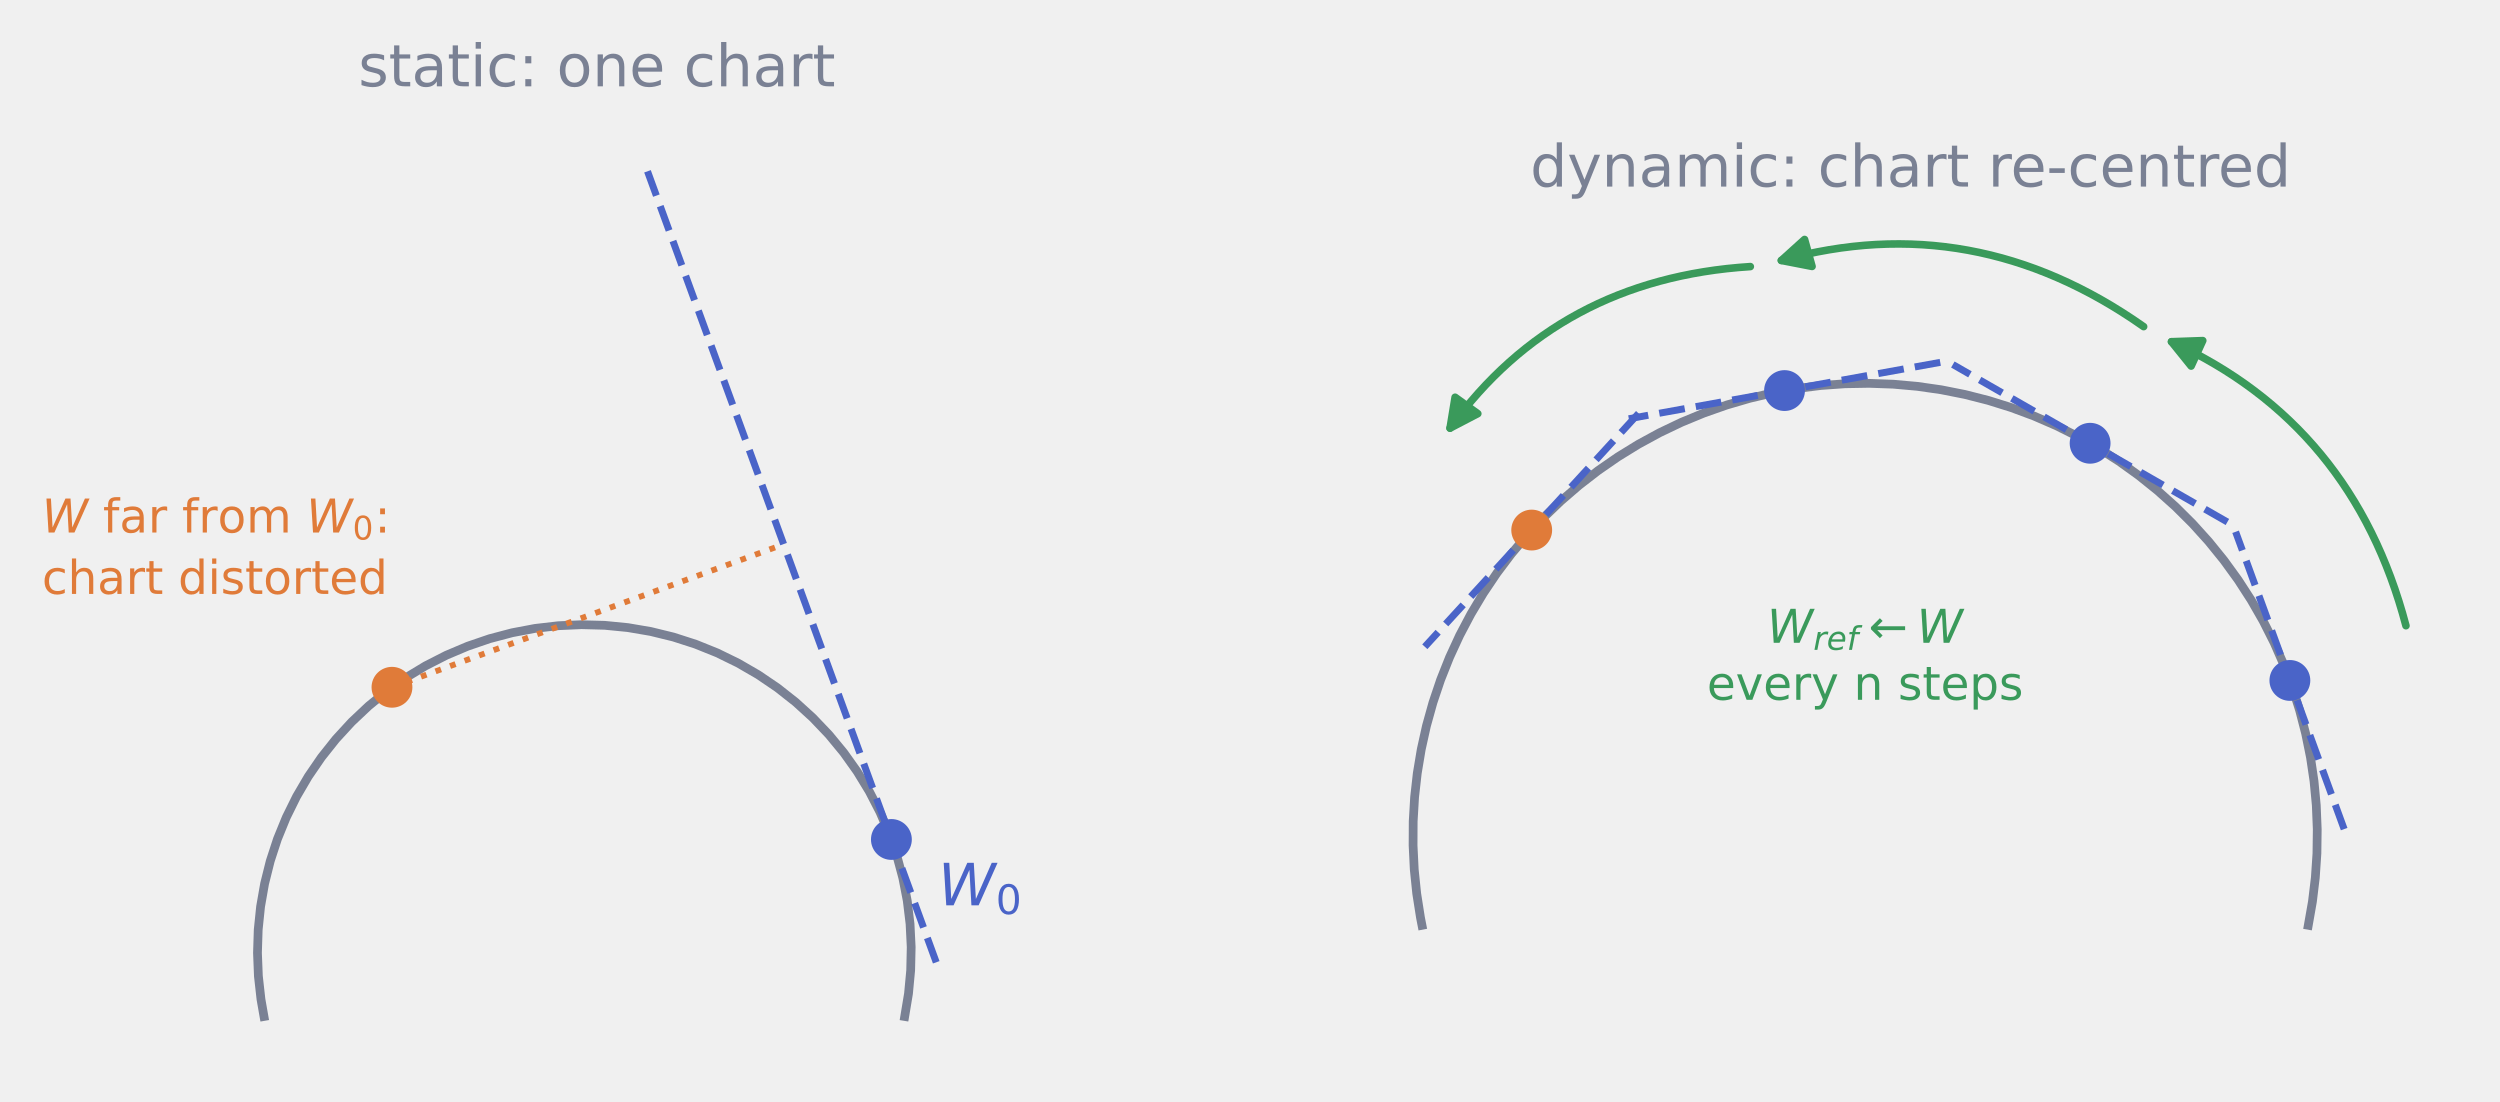
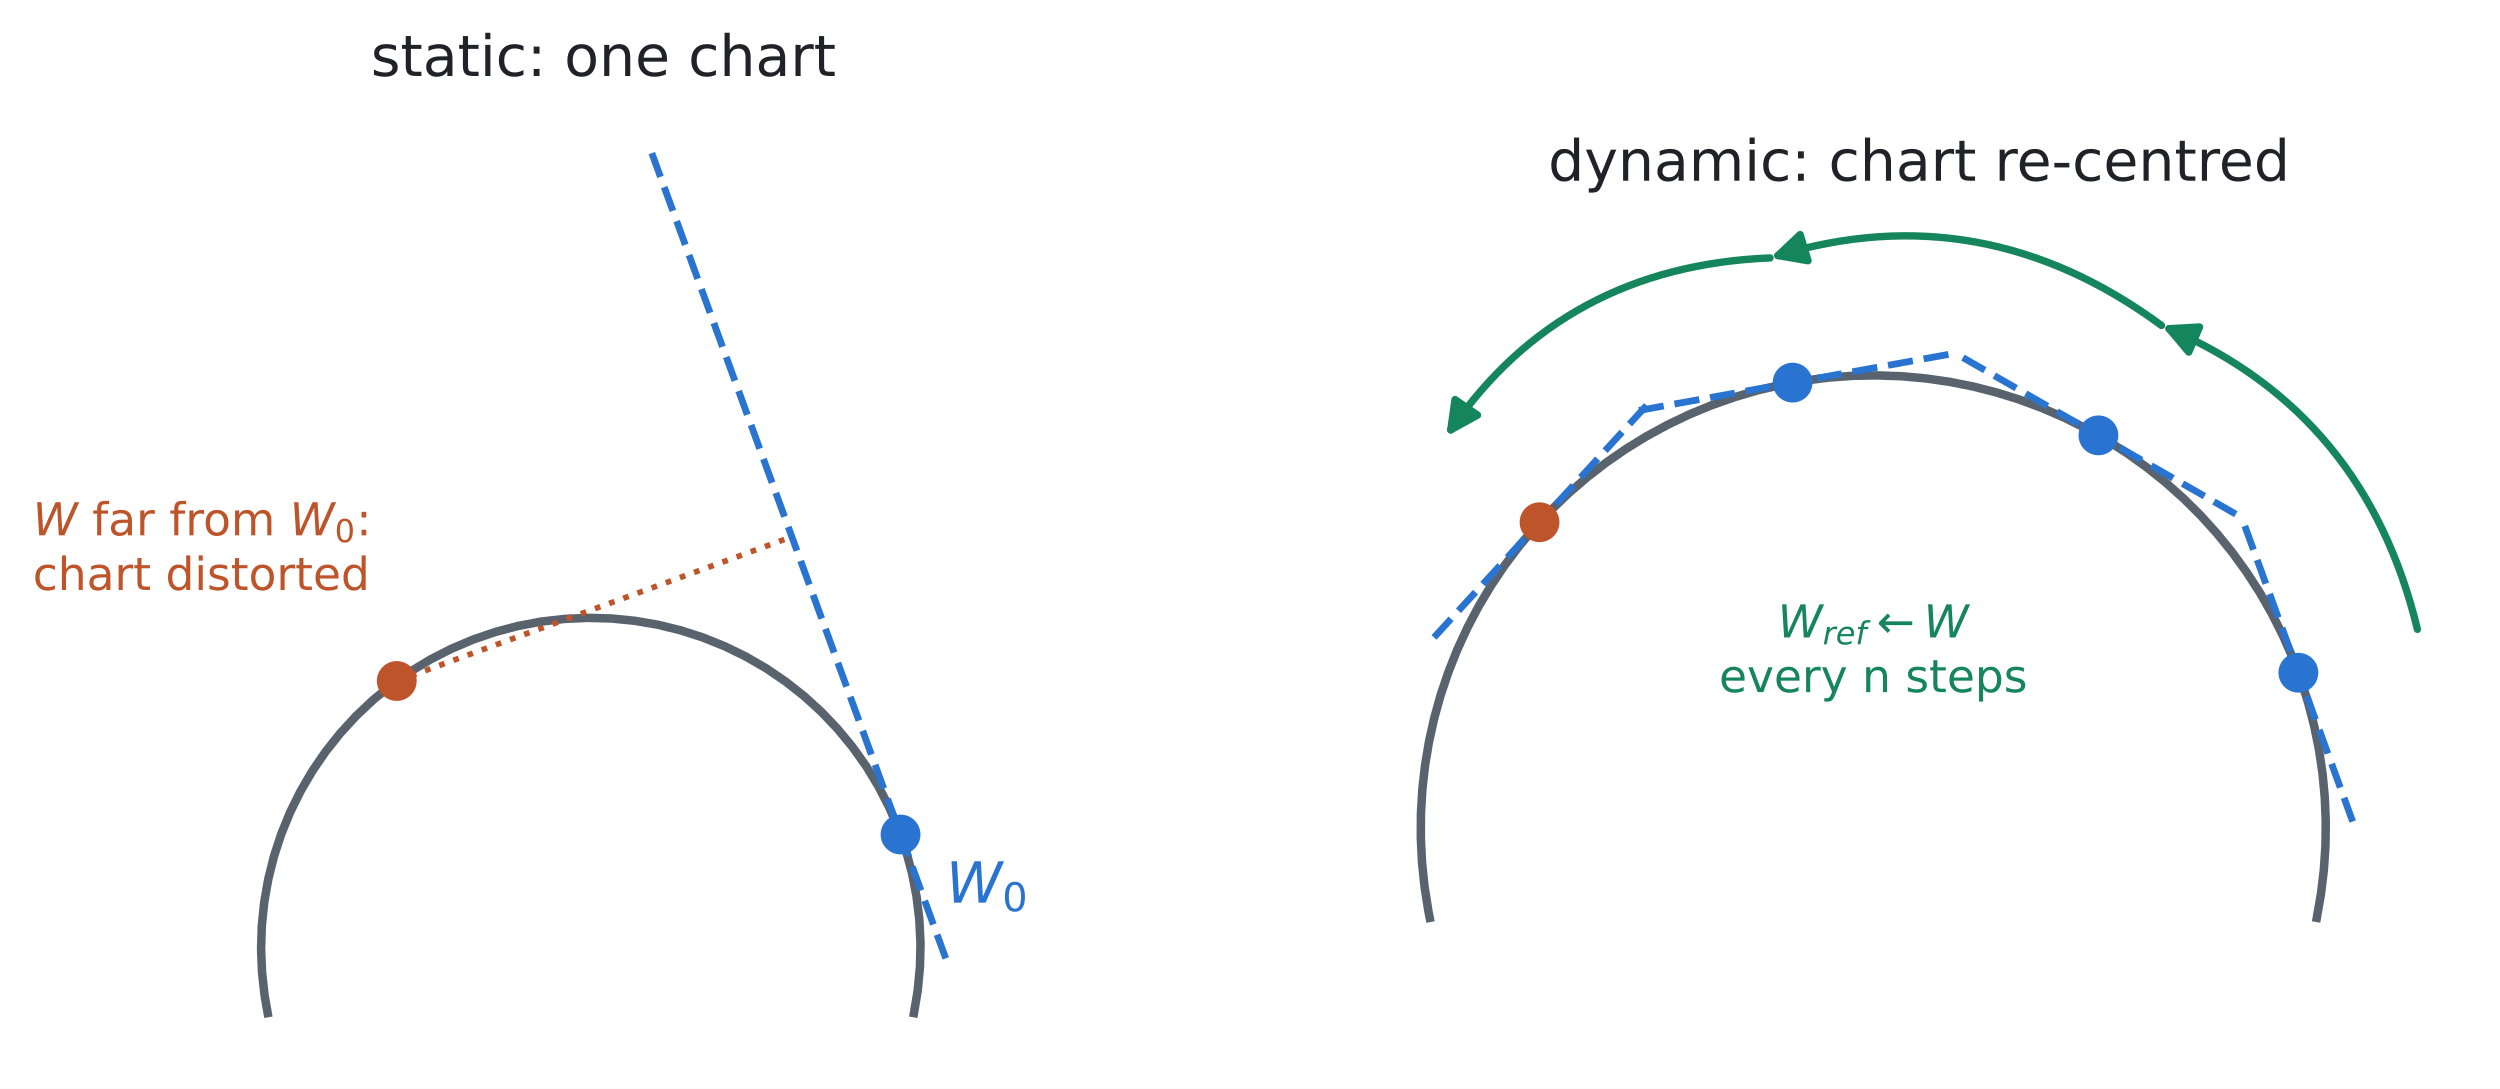
- <svg xmlns="http://www.w3.org/2000/svg" xmlns:xlink="http://www.w3.org/1999/xlink" width="428.598pt" height="188.774pt" viewBox="0 0 428.598 188.774" version="1.1">
+ <svg xmlns="http://www.w3.org/2000/svg" xmlns:xlink="http://www.w3.org/1999/xlink" width="439.553pt" height="191.438pt" viewBox="0 0 439.553 191.438" version="1.1">
  <defs>
    <style type="text/css">*{stroke-linejoin: round; stroke-linecap: butt}</style>
  </defs>
  <g id="figure_1">
    <g id="patch_1">
-       <path d="M 0 188.774  L 428.598 188.774  L 428.598 0  L 0 0  L 0 188.774  z " style="fill: none" />
+       <path d="M 0 191.438  L 439.553 191.438  L 439.553 0  L 0 0  z " style="fill: #ffffff" />
    </g>
    <g id="axes_1">
      <g id="line2d_1">
-         <path d="M 155.101 174.266  L 155.754 170.332  L 156.125 166.361  L 156.213 162.373  L 156.017 158.39  L 155.538 154.43  L 154.779 150.514  L 153.743 146.663  L 152.436 142.895  L 150.864 139.229  L 149.035 135.684  L 146.959 132.279  L 144.646 129.03  L 142.108 125.953  L 139.357 123.065  L 136.408 120.38  L 133.275 117.911  L 129.975 115.672  L 126.523 113.673  L 122.939 111.924  L 119.239 110.435  L 115.442 109.213  L 111.568 108.264  L 107.637 107.593  L 103.667 107.203  L 99.68 107.097  L 95.696 107.274  L 91.734 107.734  L 87.815 108.475  L 83.959 109.493  L 80.184 110.783  L 76.511 112.337  L 72.958 114.15  L 69.543 116.21  L 66.283 118.508  L 63.195 121.032  L 60.294 123.769  L 57.595 126.705  L 55.112 129.827  L 52.857 133.116  L 50.842 136.558  L 49.077 140.135  L 47.57 143.828  L 46.33 147.619  L 45.363 151.488  L 44.674 155.416  L 44.266 159.384  L 44.141 163.37  L 44.299 167.356  L 44.741 171.32  L 45.257 174.266  L 45.257 174.266  " clip-path="url(#pa15c6a75ea)" style="fill: none; stroke: #7a8194; stroke-width: 1.5; stroke-linecap: square" />
+         <path d="M 160.692 178.118  L 161.367 174.048  L 161.751 169.94  L 161.842 165.815  L 161.639 161.694  L 161.144 157.598  L 160.359 153.547  L 159.287 149.563  L 157.935 145.665  L 156.309 141.873  L 154.417 138.206  L 152.269 134.683  L 149.877 131.322  L 147.251 128.139  L 144.405 125.152  L 141.354 122.374  L 138.114 119.82  L 134.699 117.503  L 131.129 115.435  L 127.421 113.627  L 123.593 112.086  L 119.666 110.822  L 115.658 109.84  L 111.591 109.146  L 107.485 108.742  L 103.36 108.632  L 99.238 108.816  L 95.14 109.292  L 91.086 110.059  L 87.097 111.112  L 83.192 112.446  L 79.393 114.054  L 75.717 115.929  L 72.184 118.06  L 68.812 120.437  L 65.617 123.048  L 62.616 125.879  L 59.824 128.917  L 57.255 132.146  L 54.923 135.549  L 52.838 139.11  L 51.012 142.81  L 49.453 146.63  L 48.171 150.552  L 47.17 154.555  L 46.457 158.618  L 46.035 162.723  L 45.905 166.847  L 46.07 170.969  L 46.527 175.07  L 47.06 178.118  L 47.06 178.118  " clip-path="url(#p8b64c90cdd)" style="fill: none; stroke: #59636e; stroke-width: 1.5; stroke-linecap: square" />
      </g>
      <g id="line2d_2">
-         <path d="M 160.507 164.974  L 110.546 28.106  " clip-path="url(#pa15c6a75ea)" style="fill: none; stroke-dasharray: 4.44,1.92; stroke-dashoffset: 0; stroke: #4a64c8; stroke-width: 1.2" />
+         <path d="M 166.284 168.506  L 114.601 26.918  " clip-path="url(#p8b64c90cdd)" style="fill: none; stroke-dasharray: 4.44,1.92; stroke-dashoffset: 0; stroke: #2974d0; stroke-width: 1.2" />
      </g>
      <g id="line2d_3">
        <defs>
-           <path id="m75d3f2048f" d="M 0 3  C 0.796 3 1.559 2.684 2.121 2.121  C 2.684 1.559 3 0.796 3 0  C 3 -0.796 2.684 -1.559 2.121 -2.121  C 1.559 -2.684 0.796 -3 0 -3  C -0.796 -3 -1.559 -2.684 -2.121 -2.121  C -2.684 -1.559 -3 -0.796 -3 0  C -3 0.796 -2.684 1.559 -2.121 2.121  C -1.559 2.684 -0.796 3 0 3  z " style="stroke: #4a64c8" />
+           <path id="m62e6e23771" d="M 0 3  C 0.796 3 1.559 2.684 2.121 2.121  C 2.684 1.559 3 0.796 3 0  C 3 -0.796 2.684 -1.559 2.121 -2.121  C 1.559 -2.684 0.796 -3 0 -3  C -0.796 -3 -1.559 -2.684 -2.121 -2.121  C -2.684 -1.559 -3 -0.796 -3 0  C -3 0.796 -2.684 1.559 -2.121 2.121  C -1.559 2.684 -0.796 3 0 3  z " style="stroke: #2974d0" />
        </defs>
-         <g clip-path="url(#pa15c6a75ea)">
-           <use xlink:href="#m75d3f2048f" x="152.82" y="143.918" style="fill: #4a64c8; stroke: #4a64c8" />
+         <g clip-path="url(#p8b64c90cdd)">
+           <use xlink:href="#m62e6e23771" x="158.333" y="146.723" style="fill: #2974d0; stroke: #2974d0" />
        </g>
      </g>
      <g id="line2d_4">
        <defs>
-           <path id="m3aad15f94d" d="M 0 3  C 0.796 3 1.559 2.684 2.121 2.121  C 2.684 1.559 3 0.796 3 0  C 3 -0.796 2.684 -1.559 2.121 -2.121  C 1.559 -2.684 0.796 -3 0 -3  C -0.796 -3 -1.559 -2.684 -2.121 -2.121  C -2.684 -1.559 -3 -0.796 -3 0  C -3 0.796 -2.684 1.559 -2.121 2.121  C -1.559 2.684 -0.796 3 0 3  z " style="stroke: #e07b39" />
+           <path id="m8a2338b6de" d="M 0 3  C 0.796 3 1.559 2.684 2.121 2.121  C 2.684 1.559 3 0.796 3 0  C 3 -0.796 2.684 -1.559 2.121 -2.121  C 1.559 -2.684 0.796 -3 0 -3  C -0.796 -3 -1.559 -2.684 -2.121 -2.121  C -2.684 -1.559 -3 -0.796 -3 0  C -3 0.796 -2.684 1.559 -2.121 2.121  C -1.559 2.684 -0.796 3 0 3  z " style="stroke: #be542a" />
        </defs>
-         <g clip-path="url(#pa15c6a75ea)">
-           <use xlink:href="#m3aad15f94d" x="67.2" y="117.826" style="fill: #e07b39; stroke: #e07b39" />
+         <g clip-path="url(#p8b64c90cdd)">
+           <use xlink:href="#m8a2338b6de" x="69.76" y="119.732" style="fill: #be542a; stroke: #be542a" />
        </g>
      </g>
      <g id="line2d_5">
-         <path d="M 67.2 117.826  L 134.349 93.315  " clip-path="url(#pa15c6a75ea)" style="fill: none; stroke-dasharray: 1,1.65; stroke-dashoffset: 0; stroke: #e07b39" />
+         <path d="M 69.76 119.732  L 139.224 94.375  " clip-path="url(#p8b64c90cdd)" style="fill: none; stroke-dasharray: 1,1.65; stroke-dashoffset: 0; stroke: #be542a" />
      </g>
      <g id="text_1">
-         <g style="fill: #4a64c8" transform="translate(160.8204 155.9176)">
-           <text>
-             <tspan x="0" y="-0.703" style="font-style: oblique; font-size: 10px; font-family: 'DejaVu Sans'; fill: #4a64c8">W</tspan>
-             <tspan x="9.888" y="0.797" style="font-size: 7px; font-family: 'DejaVu Sans'; fill: #4a64c8">0</tspan>
-           </text>
+         <g style="fill: #2974d0" transform="translate(166.3328 158.7231) scale(0.1 -0.1)">
+           <defs>
+             <path id="DejaVuSans-Oblique-3a" d="M 616 4666  L 1228 4666  L 1453 697  L 3213 4666  L 3916 4666  L 4147 697  L 5888 4666  L 6528 4666  L 4453 0  L 3659 0  L 3444 3891  L 1697 0  L 903 0  L 616 4666  z " transform="scale(0.015625)" />
+             <path id="DejaVuSans-13" d="M 2034 4250  Q 1547 4250 1301 3770  Q 1056 3291 1056 2328  Q 1056 1369 1301 889  Q 1547 409 2034 409  Q 2525 409 2770 889  Q 3016 1369 3016 2328  Q 3016 3291 2770 3770  Q 2525 4250 2034 4250  z M 2034 4750  Q 2819 4750 3233 4129  Q 3647 3509 3647 2328  Q 3647 1150 3233 529  Q 2819 -91 2034 -91  Q 1250 -91 836 529  Q 422 1150 422 2328  Q 422 3509 836 4129  Q 1250 4750 2034 4750  z " transform="scale(0.015625)" />
+           </defs>
+           <use xlink:href="#DejaVuSans-Oblique-3a" transform="translate(0 0.09375)" />
+           <use xlink:href="#DejaVuSans-13" transform="translate(98.87695 -14.9062) scale(0.7)" />
        </g>
      </g>
      <g id="text_2">
-         <g style="fill: #e07b39" transform="translate(7.2 92.22377)">
-           <text>
-             <tspan x="0" y="-0.922" style="font-style: oblique; font-size: 8px; font-family: 'DejaVu Sans'; fill: #e07b39">W</tspan>
-             <tspan x="45.34" y="-0.922" style="font-style: oblique; font-size: 8px; font-family: 'DejaVu Sans'; fill: #e07b39">W</tspan>
-             <tspan x="7.91" y="-0.922" style="font-size: 8px; font-family: 'DejaVu Sans'; fill: #e07b39"> </tspan>
-             <tspan x="10.453" y="-0.922" style="font-size: 8px; font-family: 'DejaVu Sans'; fill: #e07b39">f</tspan>
-             <tspan x="13.27" y="-0.922" style="font-size: 8px; font-family: 'DejaVu Sans'; fill: #e07b39">a</tspan>
-             <tspan x="18.172" y="-0.922" style="font-size: 8px; font-family: 'DejaVu Sans'; fill: #e07b39">r</tspan>
-             <tspan x="21.461" y="-0.922" style="font-size: 8px; font-family: 'DejaVu Sans'; fill: #e07b39"> </tspan>
-             <tspan x="24.004" y="-0.922" style="font-size: 8px; font-family: 'DejaVu Sans'; fill: #e07b39">f</tspan>
-             <tspan x="26.82" y="-0.922" style="font-size: 8px; font-family: 'DejaVu Sans'; fill: #e07b39">r</tspan>
-             <tspan x="30.109" y="-0.922" style="font-size: 8px; font-family: 'DejaVu Sans'; fill: #e07b39">o</tspan>
-             <tspan x="35.004" y="-0.922" style="font-size: 8px; font-family: 'DejaVu Sans'; fill: #e07b39">m</tspan>
-             <tspan x="42.797" y="-0.922" style="font-size: 8px; font-family: 'DejaVu Sans'; fill: #e07b39"> </tspan>
-             <tspan x="57.032" y="-0.922" style="font-size: 8px; font-family: 'DejaVu Sans'; fill: #e07b39">:</tspan>
-             <tspan x="53.25" y="0.278" style="font-size: 5.6px; font-family: 'DejaVu Sans'; fill: #e07b39">0</tspan>
-           </text>
-         </g>
-         <text style="font-size: 8px; font-family: 'DejaVu Sans', 'Bitstream Vera Sans', 'Computer Modern Sans Serif', 'Lucida Grande', 'Verdana', 'Geneva', 'Lucid', 'Arial', 'Helvetica', 'Avant Garde', sans-serif; fill: #e07b39" transform="translate(7.2 101.826)">chart distorted</text>
+         <g style="fill: #be542a" transform="translate(5.76 94.12954) scale(0.08 -0.08)">
+           <defs>
+             <path id="DejaVuSans-3" transform="scale(0.015625)" />
+             <path id="DejaVuSans-49" d="M 2375 4863  L 2375 4384  L 1825 4384  Q 1516 4384 1395 4259  Q 1275 4134 1275 3809  L 1275 3500  L 2222 3500  L 2222 3053  L 1275 3053  L 1275 0  L 697 0  L 697 3053  L 147 3053  L 147 3500  L 697 3500  L 697 3744  Q 697 4328 969 4595  Q 1241 4863 1831 4863  L 2375 4863  z " transform="scale(0.015625)" />
+             <path id="DejaVuSans-44" d="M 2194 1759  Q 1497 1759 1228 1600  Q 959 1441 959 1056  Q 959 750 1161 570  Q 1363 391 1709 391  Q 2188 391 2477 730  Q 2766 1069 2766 1631  L 2766 1759  L 2194 1759  z M 3341 1997  L 3341 0  L 2766 0  L 2766 531  Q 2569 213 2275 61  Q 1981 -91 1556 -91  Q 1019 -91 701 211  Q 384 513 384 1019  Q 384 1609 779 1909  Q 1175 2209 1959 2209  L 2766 2209  L 2766 2266  Q 2766 2663 2505 2880  Q 2244 3097 1772 3097  Q 1472 3097 1187 3025  Q 903 2953 641 2809  L 641 3341  Q 956 3463 1253 3523  Q 1550 3584 1831 3584  Q 2591 3584 2966 3190  Q 3341 2797 3341 1997  z " transform="scale(0.015625)" />
+             <path id="DejaVuSans-55" d="M 2631 2963  Q 2534 3019 2420 3045  Q 2306 3072 2169 3072  Q 1681 3072 1420 2755  Q 1159 2438 1159 1844  L 1159 0  L 581 0  L 581 3500  L 1159 3500  L 1159 2956  Q 1341 3275 1631 3429  Q 1922 3584 2338 3584  Q 2397 3584 2469 3576  Q 2541 3569 2628 3553  L 2631 2963  z " transform="scale(0.015625)" />
+             <path id="DejaVuSans-52" d="M 1959 3097  Q 1497 3097 1228 2736  Q 959 2375 959 1747  Q 959 1119 1226 758  Q 1494 397 1959 397  Q 2419 397 2687 759  Q 2956 1122 2956 1747  Q 2956 2369 2687 2733  Q 2419 3097 1959 3097  z M 1959 3584  Q 2709 3584 3137 3096  Q 3566 2609 3566 1747  Q 3566 888 3137 398  Q 2709 -91 1959 -91  Q 1206 -91 779 398  Q 353 888 353 1747  Q 353 2609 779 3096  Q 1206 3584 1959 3584  z " transform="scale(0.015625)" />
+             <path id="DejaVuSans-50" d="M 3328 2828  Q 3544 3216 3844 3400  Q 4144 3584 4550 3584  Q 5097 3584 5394 3201  Q 5691 2819 5691 2113  L 5691 0  L 5113 0  L 5113 2094  Q 5113 2597 4934 2840  Q 4756 3084 4391 3084  Q 3944 3084 3684 2787  Q 3425 2491 3425 1978  L 3425 0  L 2847 0  L 2847 2094  Q 2847 2600 2669 2842  Q 2491 3084 2119 3084  Q 1678 3084 1418 2786  Q 1159 2488 1159 1978  L 1159 0  L 581 0  L 581 3500  L 1159 3500  L 1159 2956  Q 1356 3278 1631 3431  Q 1906 3584 2284 3584  Q 2666 3584 2933 3390  Q 3200 3197 3328 2828  z " transform="scale(0.015625)" />
+             <path id="DejaVuSans-1d" d="M 750 794  L 1409 794  L 1409 0  L 750 0  L 750 794  z M 750 3309  L 1409 3309  L 1409 2516  L 750 2516  L 750 3309  z " transform="scale(0.015625)" />
+           </defs>
+           <use xlink:href="#DejaVuSans-Oblique-3a" transform="translate(0 0.015625)" />
+           <use xlink:href="#DejaVuSans-3" transform="translate(98.87695 0.015625)" />
+           <use xlink:href="#DejaVuSans-49" transform="translate(130.6641 0.015625)" />
+           <use xlink:href="#DejaVuSans-44" transform="translate(165.8691 0.015625)" />
+           <use xlink:href="#DejaVuSans-55" transform="translate(227.1484 0.015625)" />
+           <use xlink:href="#DejaVuSans-3" transform="translate(268.2617 0.015625)" />
+           <use xlink:href="#DejaVuSans-49" transform="translate(300.0488 0.015625)" />
+           <use xlink:href="#DejaVuSans-55" transform="translate(335.2539 0.015625)" />
+           <use xlink:href="#DejaVuSans-52" transform="translate(374.3672 0.015625)" />
+           <use xlink:href="#DejaVuSans-50" transform="translate(435.5488 0.015625)" />
+           <use xlink:href="#DejaVuSans-3" transform="translate(532.9609 0.015625)" />
+           <use xlink:href="#DejaVuSans-Oblique-3a" transform="translate(564.748 0.015625)" />
+           <use xlink:href="#DejaVuSans-13" transform="translate(663.625 -14.98433) scale(0.7)" />
+           <use xlink:href="#DejaVuSans-1d" transform="translate(710.8955 0.015625)" />
+         </g>
+         <g style="fill: #be542a" transform="translate(5.76 103.7317) scale(0.08 -0.08)">
+           <defs>
+             <path id="DejaVuSans-46" d="M 3122 3366  L 3122 2828  Q 2878 2963 2633 3030  Q 2388 3097 2138 3097  Q 1578 3097 1268 2742  Q 959 2388 959 1747  Q 959 1106 1268 751  Q 1578 397 2138 397  Q 2388 397 2633 464  Q 2878 531 3122 666  L 3122 134  Q 2881 22 2623 -34  Q 2366 -91 2075 -91  Q 1284 -91 818 406  Q 353 903 353 1747  Q 353 2603 823 3093  Q 1294 3584 2113 3584  Q 2378 3584 2631 3529  Q 2884 3475 3122 3366  z " transform="scale(0.015625)" />
+             <path id="DejaVuSans-4b" d="M 3513 2113  L 3513 0  L 2938 0  L 2938 2094  Q 2938 2591 2744 2837  Q 2550 3084 2163 3084  Q 1697 3084 1428 2787  Q 1159 2491 1159 1978  L 1159 0  L 581 0  L 581 4863  L 1159 4863  L 1159 2956  Q 1366 3272 1645 3428  Q 1925 3584 2291 3584  Q 2894 3584 3203 3211  Q 3513 2838 3513 2113  z " transform="scale(0.015625)" />
+             <path id="DejaVuSans-57" d="M 1172 4494  L 1172 3500  L 2356 3500  L 2356 3053  L 1172 3053  L 1172 1153  Q 1172 725 1289 603  Q 1406 481 1766 481  L 2356 481  L 2356 0  L 1766 0  Q 1100 0 847 248  Q 594 497 594 1153  L 594 3053  L 172 3053  L 172 3500  L 594 3500  L 594 4494  L 1172 4494  z " transform="scale(0.015625)" />
+             <path id="DejaVuSans-47" d="M 2906 2969  L 2906 4863  L 3481 4863  L 3481 0  L 2906 0  L 2906 525  Q 2725 213 2448 61  Q 2172 -91 1784 -91  Q 1150 -91 751 415  Q 353 922 353 1747  Q 353 2572 751 3078  Q 1150 3584 1784 3584  Q 2172 3584 2448 3432  Q 2725 3281 2906 2969  z M 947 1747  Q 947 1113 1208 752  Q 1469 391 1925 391  Q 2381 391 2643 752  Q 2906 1113 2906 1747  Q 2906 2381 2643 2742  Q 2381 3103 1925 3103  Q 1469 3103 1208 2742  Q 947 2381 947 1747  z " transform="scale(0.015625)" />
+             <path id="DejaVuSans-4c" d="M 603 3500  L 1178 3500  L 1178 0  L 603 0  L 603 3500  z M 603 4863  L 1178 4863  L 1178 4134  L 603 4134  L 603 4863  z " transform="scale(0.015625)" />
+             <path id="DejaVuSans-56" d="M 2834 3397  L 2834 2853  Q 2591 2978 2328 3040  Q 2066 3103 1784 3103  Q 1356 3103 1142 2972  Q 928 2841 928 2578  Q 928 2378 1081 2264  Q 1234 2150 1697 2047  L 1894 2003  Q 2506 1872 2764 1633  Q 3022 1394 3022 966  Q 3022 478 2636 193  Q 2250 -91 1575 -91  Q 1294 -91 989 -36  Q 684 19 347 128  L 347 722  Q 666 556 975 473  Q 1284 391 1588 391  Q 1994 391 2212 530  Q 2431 669 2431 922  Q 2431 1156 2273 1281  Q 2116 1406 1581 1522  L 1381 1569  Q 847 1681 609 1914  Q 372 2147 372 2553  Q 372 3047 722 3315  Q 1072 3584 1716 3584  Q 2034 3584 2315 3537  Q 2597 3491 2834 3397  z " transform="scale(0.015625)" />
+             <path id="DejaVuSans-48" d="M 3597 1894  L 3597 1613  L 953 1613  Q 991 1019 1311 708  Q 1631 397 2203 397  Q 2534 397 2845 478  Q 3156 559 3463 722  L 3463 178  Q 3153 47 2828 -22  Q 2503 -91 2169 -91  Q 1331 -91 842 396  Q 353 884 353 1716  Q 353 2575 817 3079  Q 1281 3584 2069 3584  Q 2775 3584 3186 3129  Q 3597 2675 3597 1894  z M 3022 2063  Q 3016 2534 2758 2815  Q 2500 3097 2075 3097  Q 1594 3097 1305 2825  Q 1016 2553 972 2059  L 3022 2063  z " transform="scale(0.015625)" />
+           </defs>
+           <use xlink:href="#DejaVuSans-46" />
+           <use xlink:href="#DejaVuSans-4b" transform="translate(54.98438 0)" />
+           <use xlink:href="#DejaVuSans-44" transform="translate(118.3594 0)" />
+           <use xlink:href="#DejaVuSans-55" transform="translate(179.6406 0)" />
+           <use xlink:href="#DejaVuSans-57" transform="translate(220.75 0)" />
+           <use xlink:href="#DejaVuSans-3" transform="translate(259.9531 0)" />
+           <use xlink:href="#DejaVuSans-47" transform="translate(291.7344 0)" />
+           <use xlink:href="#DejaVuSans-4c" transform="translate(355.2188 0)" />
+           <use xlink:href="#DejaVuSans-56" transform="translate(383 0)" />
+           <use xlink:href="#DejaVuSans-57" transform="translate(435.0938 0)" />
+           <use xlink:href="#DejaVuSans-52" transform="translate(474.2969 0)" />
+           <use xlink:href="#DejaVuSans-55" transform="translate(535.4844 0)" />
+           <use xlink:href="#DejaVuSans-57" transform="translate(576.5938 0)" />
+           <use xlink:href="#DejaVuSans-48" transform="translate(615.7969 0)" />
+           <use xlink:href="#DejaVuSans-47" transform="translate(677.3281 0)" />
+         </g>
      </g>
      <g id="text_3">
-         <text style="font-size: 10px; font-family: 'DejaVu Sans', 'Bitstream Vera Sans', 'Computer Modern Sans Serif', 'Lucida Grande', 'Verdana', 'Geneva', 'Lucid', 'Arial', 'Helvetica', 'Avant Garde', sans-serif; text-anchor: middle; fill: #7a8194" x="102.324" y="14.798" transform="rotate(-0 102.3236 14.79844)">static: one chart</text>
+         <g style="fill: #1f2328" transform="translate(65.20257 13.35844) scale(0.1 -0.1)">
+           <defs>
+             <path id="DejaVuSans-51" d="M 3513 2113  L 3513 0  L 2938 0  L 2938 2094  Q 2938 2591 2744 2837  Q 2550 3084 2163 3084  Q 1697 3084 1428 2787  Q 1159 2491 1159 1978  L 1159 0  L 581 0  L 581 3500  L 1159 3500  L 1159 2956  Q 1366 3272 1645 3428  Q 1925 3584 2291 3584  Q 2894 3584 3203 3211  Q 3513 2838 3513 2113  z " transform="scale(0.015625)" />
+           </defs>
+           <use xlink:href="#DejaVuSans-56" />
+           <use xlink:href="#DejaVuSans-57" transform="translate(52.09375 0)" />
+           <use xlink:href="#DejaVuSans-44" transform="translate(91.29688 0)" />
+           <use xlink:href="#DejaVuSans-57" transform="translate(152.5781 0)" />
+           <use xlink:href="#DejaVuSans-4c" transform="translate(191.7812 0)" />
+           <use xlink:href="#DejaVuSans-46" transform="translate(219.5625 0)" />
+           <use xlink:href="#DejaVuSans-1d" transform="translate(274.5469 0)" />
+           <use xlink:href="#DejaVuSans-3" transform="translate(308.2344 0)" />
+           <use xlink:href="#DejaVuSans-52" transform="translate(340.0156 0)" />
+           <use xlink:href="#DejaVuSans-51" transform="translate(401.2031 0)" />
+           <use xlink:href="#DejaVuSans-48" transform="translate(464.5781 0)" />
+           <use xlink:href="#DejaVuSans-3" transform="translate(526.1094 0)" />
+           <use xlink:href="#DejaVuSans-46" transform="translate(557.8906 0)" />
+           <use xlink:href="#DejaVuSans-4b" transform="translate(612.875 0)" />
+           <use xlink:href="#DejaVuSans-44" transform="translate(676.25 0)" />
+           <use xlink:href="#DejaVuSans-55" transform="translate(737.5312 0)" />
+           <use xlink:href="#DejaVuSans-57" transform="translate(778.6406 0)" />
+         </g>
      </g>
    </g>
    <g id="axes_2">
      <g id="patch_2">
-         <path d="M 412.475 107.272  Q 403.387 72.794 372.278 58.582  " clip-path="url(#p63115896e1)" style="fill: none; stroke: #3a9a5b; stroke-width: 1.3; stroke-linecap: round" />
-         <path d="M 375.647 62.759  L 372.278 58.582  L 377.641 58.393  z " clip-path="url(#p63115896e1)" style="fill: #3a9a5b; stroke: #3a9a5b; stroke-width: 1.3; stroke-linecap: round" />
+         <path d="M 425.031 110.642  Q 415.888 72.682 381.369 57.796  " clip-path="url(#p9f3faa3611)" style="fill: none; stroke: #15855d; stroke-width: 1.3; stroke-linecap: round" />
+         <path d="M 384.827 61.9  L 381.369 57.796  L 386.727 57.493  z " clip-path="url(#p9f3faa3611)" style="fill: #15855d; stroke: #15855d; stroke-width: 1.3; stroke-linecap: round" />
      </g>
      <g id="patch_3">
-         <path d="M 367.503 55.997  Q 338.341 35.482 305.392 44.653  " clip-path="url(#p63115896e1)" style="fill: none; stroke: #3a9a5b; stroke-width: 1.3; stroke-linecap: round" />
-         <path d="M 310.66 45.678  L 305.392 44.653  L 309.373 41.054  z " clip-path="url(#p63115896e1)" style="fill: #3a9a5b; stroke: #3a9a5b; stroke-width: 1.3; stroke-linecap: round" />
+         <path d="M 380.035 57.22  Q 348.588 34.077 312.596 44.929  " clip-path="url(#p9f3faa3611)" style="fill: none; stroke: #15855d; stroke-width: 1.3; stroke-linecap: round" />
+         <path d="M 317.885 45.841  L 312.596 44.929  L 316.499 41.246  z " clip-path="url(#p9f3faa3611)" style="fill: #15855d; stroke: #15855d; stroke-width: 1.3; stroke-linecap: round" />
      </g>
      <g id="patch_4">
-         <path d="M 300.073 45.704  Q 267.1 47.801 248.595 73.4  " clip-path="url(#p63115896e1)" style="fill: none; stroke: #3a9a5b; stroke-width: 1.3; stroke-linecap: round" />
-         <path d="M 253.352 70.916  L 248.595 73.4  L 249.462 68.104  z " clip-path="url(#p63115896e1)" style="fill: #3a9a5b; stroke: #3a9a5b; stroke-width: 1.3; stroke-linecap: round" />
+         <path d="M 311.205 45.349  Q 274.875 46.823 255.081 75.574  " clip-path="url(#p9f3faa3611)" style="fill: none; stroke: #15855d; stroke-width: 1.3; stroke-linecap: round" />
+         <path d="M 259.78 72.981  L 255.081 75.574  L 255.827 70.259  z " clip-path="url(#p9f3faa3611)" style="fill: #15855d; stroke: #15855d; stroke-width: 1.3; stroke-linecap: round" />
      </g>
      <g id="line2d_6">
-         <path d="M 395.729 158.635  L 396.443 154.559  L 396.938 150.45  L 397.213 146.321  L 397.267 142.183  L 397.101 138.048  L 396.714 133.928  L 396.107 129.834  L 395.283 125.779  L 394.244 121.773  L 392.993 117.829  L 391.533 113.957  L 389.868 110.168  L 388.004 106.473  L 385.945 102.884  L 383.697 99.409  L 381.267 96.059  L 378.662 92.844  L 375.889 89.772  L 372.956 86.853  L 369.871 84.094  L 366.644 81.504  L 363.283 79.09  L 359.798 76.858  L 356.198 74.816  L 352.495 72.969  L 348.699 71.322  L 344.82 69.88  L 340.87 68.647  L 336.859 67.626  L 332.8 66.821  L 328.703 66.234  L 324.582 65.867  L 320.446 65.719  L 316.308 65.793  L 312.181 66.087  L 308.074 66.601  L 304.001 67.334  L 299.973 68.283  L 296.002 69.445  L 292.098 70.818  L 288.273 72.397  L 284.537 74.179  L 280.902 76.156  L 277.378 78.325  L 273.975 80.679  L 270.702 83.212  L 267.568 85.915  L 264.584 88.782  L 261.757 91.804  L 259.095 94.972  L 256.605 98.278  L 254.296 101.712  L 252.174 105.265  L 250.244 108.925  L 248.512 112.684  L 246.983 116.529  L 245.662 120.451  L 244.551 124.438  L 243.655 128.478  L 242.976 132.56  L 242.516 136.672  L 242.276 140.804  L 242.257 144.942  L 242.458 149.075  L 242.88 153.192  L 243.521 157.28  L 243.783 158.635  L 243.783 158.635  " clip-path="url(#p63115896e1)" style="fill: none; stroke: #7a8194; stroke-width: 1.5; stroke-linecap: square" />
+         <path d="M 407.341 161.372  L 408.073 157.188  L 408.581 152.971  L 408.864 148.733  L 408.919 144.486  L 408.748 140.241  L 408.351 136.012  L 407.729 131.81  L 406.883 127.648  L 405.816 123.536  L 404.532 119.487  L 403.033 115.513  L 401.324 111.624  L 399.411 107.832  L 397.297 104.147  L 394.99 100.581  L 392.496 97.142  L 389.822 93.842  L 386.976 90.689  L 383.965 87.692  L 380.799 84.861  L 377.486 82.202  L 374.036 79.724  L 370.459 77.434  L 366.764 75.337  L 362.963 73.441  L 359.067 71.751  L 355.085 70.27  L 351.03 69.005  L 346.914 67.957  L 342.747 67.131  L 338.543 66.528  L 334.312 66.151  L 330.067 66  L 325.82 66.075  L 321.583 66.378  L 317.368 66.905  L 313.187 67.657  L 309.053 68.631  L 304.976 69.825  L 300.969 71.234  L 297.043 72.855  L 293.209 74.683  L 289.477 76.713  L 285.86 78.939  L 282.366 81.356  L 279.007 83.955  L 275.791 86.73  L 272.727 89.672  L 269.825 92.774  L 267.093 96.026  L 264.538 99.42  L 262.168 102.945  L 259.989 106.591  L 258.008 110.349  L 256.23 114.206  L 254.661 118.154  L 253.305 122.179  L 252.165 126.271  L 251.246 130.418  L 250.549 134.608  L 250.076 138.829  L 249.83 143.07  L 249.81 147.317  L 250.017 151.56  L 250.45 155.786  L 251.108 159.982  L 251.377 161.372  L 251.377 161.372  " clip-path="url(#p9f3faa3611)" style="fill: none; stroke: #59636e; stroke-width: 1.5; stroke-linecap: square" />
      </g>
      <g id="line2d_7">
-         <path d="M 401.878 142.14  L 383.271 91.167  " clip-path="url(#p63115896e1)" style="fill: none; stroke-dasharray: 4.44,1.92; stroke-dashoffset: 0; stroke: #4a64c8; stroke-width: 1.2" />
+         <path d="M 413.652 144.441  L 394.553 92.121  " clip-path="url(#p9f3faa3611)" style="fill: none; stroke-dasharray: 4.44,1.92; stroke-dashoffset: 0; stroke: #2974d0; stroke-width: 1.2" />
      </g>
      <g id="line2d_8">
-         <g clip-path="url(#p63115896e1)">
-           <use xlink:href="#m75d3f2048f" x="392.575" y="116.654" style="fill: #4a64c8; stroke: #4a64c8" />
+         <g clip-path="url(#p9f3faa3611)">
+           <use xlink:href="#m62e6e23771" x="404.103" y="118.281" style="fill: #2974d0; stroke: #2974d0" />
        </g>
      </g>
      <g id="line2d_9">
-         <path d="M 381.861 89.493  L 334.793 62.494  " clip-path="url(#p63115896e1)" style="fill: none; stroke-dasharray: 4.44,1.92; stroke-dashoffset: 0; stroke: #4a64c8; stroke-width: 1.2" />
+         <path d="M 393.106 90.402  L 344.793 62.689  " clip-path="url(#p9f3faa3611)" style="fill: none; stroke-dasharray: 4.44,1.92; stroke-dashoffset: 0; stroke: #2974d0; stroke-width: 1.2" />
      </g>
      <g id="line2d_10">
-         <g clip-path="url(#p63115896e1)">
-           <use xlink:href="#m75d3f2048f" x="358.327" y="75.993" style="fill: #4a64c8; stroke: #4a64c8" />
+         <g clip-path="url(#p9f3faa3611)">
+           <use xlink:href="#m62e6e23771" x="368.949" y="76.546" style="fill: #2974d0; stroke: #2974d0" />
        </g>
      </g>
      <g id="line2d_11">
-         <path d="M 332.636 62.121  L 279.242 71.794  " clip-path="url(#p63115896e1)" style="fill: none; stroke-dasharray: 4.44,1.92; stroke-dashoffset: 0; stroke: #4a64c8; stroke-width: 1.2" />
+         <path d="M 342.579 62.307  L 287.773 72.235  " clip-path="url(#p9f3faa3611)" style="fill: none; stroke-dasharray: 4.44,1.92; stroke-dashoffset: 0; stroke: #2974d0; stroke-width: 1.2" />
      </g>
      <g id="line2d_12">
-         <g clip-path="url(#p63115896e1)">
-           <use xlink:href="#m75d3f2048f" x="305.939" y="66.958" style="fill: #4a64c8; stroke: #4a64c8" />
+         <g clip-path="url(#p9f3faa3611)">
+           <use xlink:href="#m62e6e23771" x="315.176" y="67.271" style="fill: #2974d0; stroke: #2974d0" />
        </g>
      </g>
      <g id="line2d_13">
-         <path d="M 280.921 70.867  L 244.268 110.88  " clip-path="url(#p63115896e1)" style="fill: none; stroke-dasharray: 4.44,1.92; stroke-dashoffset: 0; stroke: #4a64c8; stroke-width: 1.2" />
+         <path d="M 289.496 71.284  L 251.875 112.355  " clip-path="url(#p9f3faa3611)" style="fill: none; stroke-dasharray: 4.44,1.92; stroke-dashoffset: 0; stroke: #2974d0; stroke-width: 1.2" />
      </g>
      <g id="line2d_14">
-         <g clip-path="url(#p63115896e1)">
-           <use xlink:href="#m3aad15f94d" x="262.595" y="90.874" style="fill: #e07b39; stroke: #e07b39" />
+         <g clip-path="url(#p9f3faa3611)">
+           <use xlink:href="#m8a2338b6de" x="270.686" y="91.819" style="fill: #be542a; stroke: #be542a" />
        </g>
      </g>
      <g id="text_4">
-         <g style="fill: #3a9a5b" transform="translate(302.9562 110.3774)">
-           <text>
-             <tspan x="0" y="-0.172" style="font-style: oblique; font-size: 8px; font-family: 'DejaVu Sans'; fill: #3a9a5b">W</tspan>
-             <tspan x="25.668" y="-0.172" style="font-style: oblique; font-size: 8px; font-family: 'DejaVu Sans'; fill: #3a9a5b">W</tspan>
-             <tspan x="7.91" y="1.028" style="font-style: oblique; font-size: 5.6px; font-family: 'DejaVu Sans'; fill: #3a9a5b">r</tspan>
-             <tspan x="10.213" y="1.028" style="font-style: oblique; font-size: 5.6px; font-family: 'DejaVu Sans'; fill: #3a9a5b">e</tspan>
-             <tspan x="13.658" y="1.028" style="font-style: oblique; font-size: 5.6px; font-family: 'DejaVu Sans'; fill: #3a9a5b">f</tspan>
-             <tspan x="17.407" y="-0.172" style="font-size: 8px; font-family: 'DejaVu Sans'; fill: #3a9a5b">←</tspan>
-           </text>
-         </g>
-         <text style="font-size: 8px; font-family: 'DejaVu Sans', 'Bitstream Vera Sans', 'Computer Modern Sans Serif', 'Lucida Grande', 'Verdana', 'Geneva', 'Lucid', 'Arial', 'Helvetica', 'Avant Garde', sans-serif; fill: #3a9a5b" transform="translate(292.6405 119.9789)">every n steps</text>
+         <g style="fill: #15855d" transform="translate(312.5586 112.0927) scale(0.08 -0.08)">
+           <defs>
+             <path id="DejaVuSans-Oblique-55" d="M 2853 2969  Q 2766 3016 2653 3041  Q 2541 3066 2413 3066  Q 1953 3066 1609 2717  Q 1266 2369 1153 1784  L 800 0  L 225 0  L 909 3500  L 1484 3500  L 1375 2956  Q 1603 3259 1920 3421  Q 2238 3584 2597 3584  Q 2691 3584 2781 3573  Q 2872 3563 2963 3538  L 2853 2969  z " transform="scale(0.015625)" />
+             <path id="DejaVuSans-Oblique-48" d="M 3078 2063  Q 3088 2113 3092 2166  Q 3097 2219 3097 2272  Q 3097 2653 2873 2875  Q 2650 3097 2266 3097  Q 1838 3097 1509 2826  Q 1181 2556 1013 2059  L 3078 2063  z M 3578 1613  L 903 1613  Q 884 1494 878 1425  Q 872 1356 872 1306  Q 872 872 1139 634  Q 1406 397 1894 397  Q 2269 397 2603 481  Q 2938 566 3225 728  L 3116 159  Q 2806 34 2476 -28  Q 2147 -91 1806 -91  Q 1078 -91 686 257  Q 294 606 294 1247  Q 294 1794 489 2264  Q 684 2734 1063 3103  Q 1306 3334 1642 3459  Q 1978 3584 2356 3584  Q 2950 3584 3301 3228  Q 3653 2872 3653 2272  Q 3653 2128 3634 1964  Q 3616 1800 3578 1613  z " transform="scale(0.015625)" />
+             <path id="DejaVuSans-Oblique-49" d="M 3059 4863  L 2969 4384  L 2419 4384  Q 2106 4384 1964 4261  Q 1822 4138 1753 3809  L 1691 3500  L 2638 3500  L 2553 3053  L 1606 3053  L 1013 0  L 434 0  L 1031 3053  L 481 3053  L 563 3500  L 1113 3500  L 1159 3744  Q 1278 4363 1576 4613  Q 1875 4863 2516 4863  L 3059 4863  z " transform="scale(0.015625)" />
+             <path id="DejaVuSans-c1a" d="M 313 1866  L 313 2147  L 1541 3375  L 1916 3000  L 1188 2272  L 4997 2272  L 4997 1741  L 1188 1741  L 1916 1013  L 1541 638  L 313 1866  z " transform="scale(0.015625)" />
+           </defs>
+           <use xlink:href="#DejaVuSans-Oblique-3a" transform="translate(0 0.09375)" />
+           <use xlink:href="#DejaVuSans-Oblique-55" transform="translate(98.87695 -14.9062) scale(0.7)" />
+           <use xlink:href="#DejaVuSans-Oblique-48" transform="translate(127.6562 -14.9062) scale(0.7)" />
+           <use xlink:href="#DejaVuSans-Oblique-49" transform="translate(170.7227 -14.9062) scale(0.7)" />
+           <use xlink:href="#DejaVuSans-c1a" transform="translate(217.583 0.09375)" />
+           <use xlink:href="#DejaVuSans-Oblique-3a" transform="translate(320.8545 0.09375)" />
+         </g>
+         <g style="fill: #15855d" transform="translate(302.243 121.6943) scale(0.08 -0.08)">
+           <defs>
+             <path id="DejaVuSans-59" d="M 191 3500  L 800 3500  L 1894 563  L 2988 3500  L 3597 3500  L 2284 0  L 1503 0  L 191 3500  z " transform="scale(0.015625)" />
+             <path id="DejaVuSans-5c" d="M 2059 -325  Q 1816 -950 1584 -1140  Q 1353 -1331 966 -1331  L 506 -1331  L 506 -850  L 844 -850  Q 1081 -850 1212 -737  Q 1344 -625 1503 -206  L 1606 56  L 191 3500  L 800 3500  L 1894 763  L 2988 3500  L 3597 3500  L 2059 -325  z " transform="scale(0.015625)" />
+             <path id="DejaVuSans-53" d="M 1159 525  L 1159 -1331  L 581 -1331  L 581 3500  L 1159 3500  L 1159 2969  Q 1341 3281 1617 3432  Q 1894 3584 2278 3584  Q 2916 3584 3314 3078  Q 3713 2572 3713 1747  Q 3713 922 3314 415  Q 2916 -91 2278 -91  Q 1894 -91 1617 61  Q 1341 213 1159 525  z M 3116 1747  Q 3116 2381 2855 2742  Q 2594 3103 2138 3103  Q 1681 3103 1420 2742  Q 1159 2381 1159 1747  Q 1159 1113 1420 752  Q 1681 391 2138 391  Q 2594 391 2855 752  Q 3116 1113 3116 1747  z " transform="scale(0.015625)" />
+           </defs>
+           <use xlink:href="#DejaVuSans-48" />
+           <use xlink:href="#DejaVuSans-59" transform="translate(61.53125 0)" />
+           <use xlink:href="#DejaVuSans-48" transform="translate(120.7188 0)" />
+           <use xlink:href="#DejaVuSans-55" transform="translate(182.25 0)" />
+           <use xlink:href="#DejaVuSans-5c" transform="translate(223.3594 0)" />
+           <use xlink:href="#DejaVuSans-3" transform="translate(282.5469 0)" />
+           <use xlink:href="#DejaVuSans-51" transform="translate(314.3281 0)" />
+           <use xlink:href="#DejaVuSans-3" transform="translate(377.7031 0)" />
+           <use xlink:href="#DejaVuSans-56" transform="translate(409.4844 0)" />
+           <use xlink:href="#DejaVuSans-57" transform="translate(461.5781 0)" />
+           <use xlink:href="#DejaVuSans-48" transform="translate(500.7812 0)" />
+           <use xlink:href="#DejaVuSans-53" transform="translate(562.3125 0)" />
+           <use xlink:href="#DejaVuSans-56" transform="translate(625.7969 0)" />
+         </g>
      </g>
      <g id="text_5">
-         <text style="font-size: 10px; font-family: 'DejaVu Sans', 'Bitstream Vera Sans', 'Computer Modern Sans Serif', 'Lucida Grande', 'Verdana', 'Geneva', 'Lucid', 'Arial', 'Helvetica', 'Avant Garde', sans-serif; text-anchor: middle; fill: #7a8194" x="327.553" y="31.993" transform="rotate(-0 327.5527 31.99316)">dynamic: chart re-centred</text>
+         <g style="fill: #1f2328" transform="translate(272.1994 31.77906) scale(0.1 -0.1)">
+           <defs>
+             <path id="DejaVuSans-10" d="M 313 2009  L 1997 2009  L 1997 1497  L 313 1497  L 313 2009  z " transform="scale(0.015625)" />
+           </defs>
+           <use xlink:href="#DejaVuSans-47" />
+           <use xlink:href="#DejaVuSans-5c" transform="translate(63.48438 0)" />
+           <use xlink:href="#DejaVuSans-51" transform="translate(122.6719 0)" />
+           <use xlink:href="#DejaVuSans-44" transform="translate(186.0469 0)" />
+           <use xlink:href="#DejaVuSans-50" transform="translate(247.3281 0)" />
+           <use xlink:href="#DejaVuSans-4c" transform="translate(344.7344 0)" />
+           <use xlink:href="#DejaVuSans-46" transform="translate(372.5156 0)" />
+           <use xlink:href="#DejaVuSans-1d" transform="translate(427.5 0)" />
+           <use xlink:href="#DejaVuSans-3" transform="translate(461.1875 0)" />
+           <use xlink:href="#DejaVuSans-46" transform="translate(492.9688 0)" />
+           <use xlink:href="#DejaVuSans-4b" transform="translate(547.9531 0)" />
+           <use xlink:href="#DejaVuSans-44" transform="translate(611.3281 0)" />
+           <use xlink:href="#DejaVuSans-55" transform="translate(672.6094 0)" />
+           <use xlink:href="#DejaVuSans-57" transform="translate(713.7188 0)" />
+           <use xlink:href="#DejaVuSans-3" transform="translate(752.9219 0)" />
+           <use xlink:href="#DejaVuSans-55" transform="translate(784.7031 0)" />
+           <use xlink:href="#DejaVuSans-48" transform="translate(823.6094 0)" />
+           <use xlink:href="#DejaVuSans-10" transform="translate(885.1406 0)" />
+           <use xlink:href="#DejaVuSans-46" transform="translate(921.2188 0)" />
+           <use xlink:href="#DejaVuSans-48" transform="translate(976.2031 0)" />
+           <use xlink:href="#DejaVuSans-51" transform="translate(1037.734 0)" />
+           <use xlink:href="#DejaVuSans-57" transform="translate(1101.109 0)" />
+           <use xlink:href="#DejaVuSans-55" transform="translate(1140.312 0)" />
+           <use xlink:href="#DejaVuSans-48" transform="translate(1179.219 0)" />
+           <use xlink:href="#DejaVuSans-47" transform="translate(1240.75 0)" />
+         </g>
      </g>
    </g>
  </g>
  <defs>
-     <clipPath id="pa15c6a75ea">
-       <rect x="38.322" y="20.798" width="128.003" height="160.776" />
+     <clipPath id="p8b64c90cdd">
+       <rect x="39.886" y="19.358" width="132.417" height="166.32" />
    </clipPath>
-     <clipPath id="p63115896e1">
-       <rect x="233.707" y="37.993" width="187.691" height="126.387" />
+     <clipPath id="p9f3faa3611">
+       <rect x="241.029" y="37.779" width="192.764" height="129.479" />
    </clipPath>
  </defs>
</svg>
